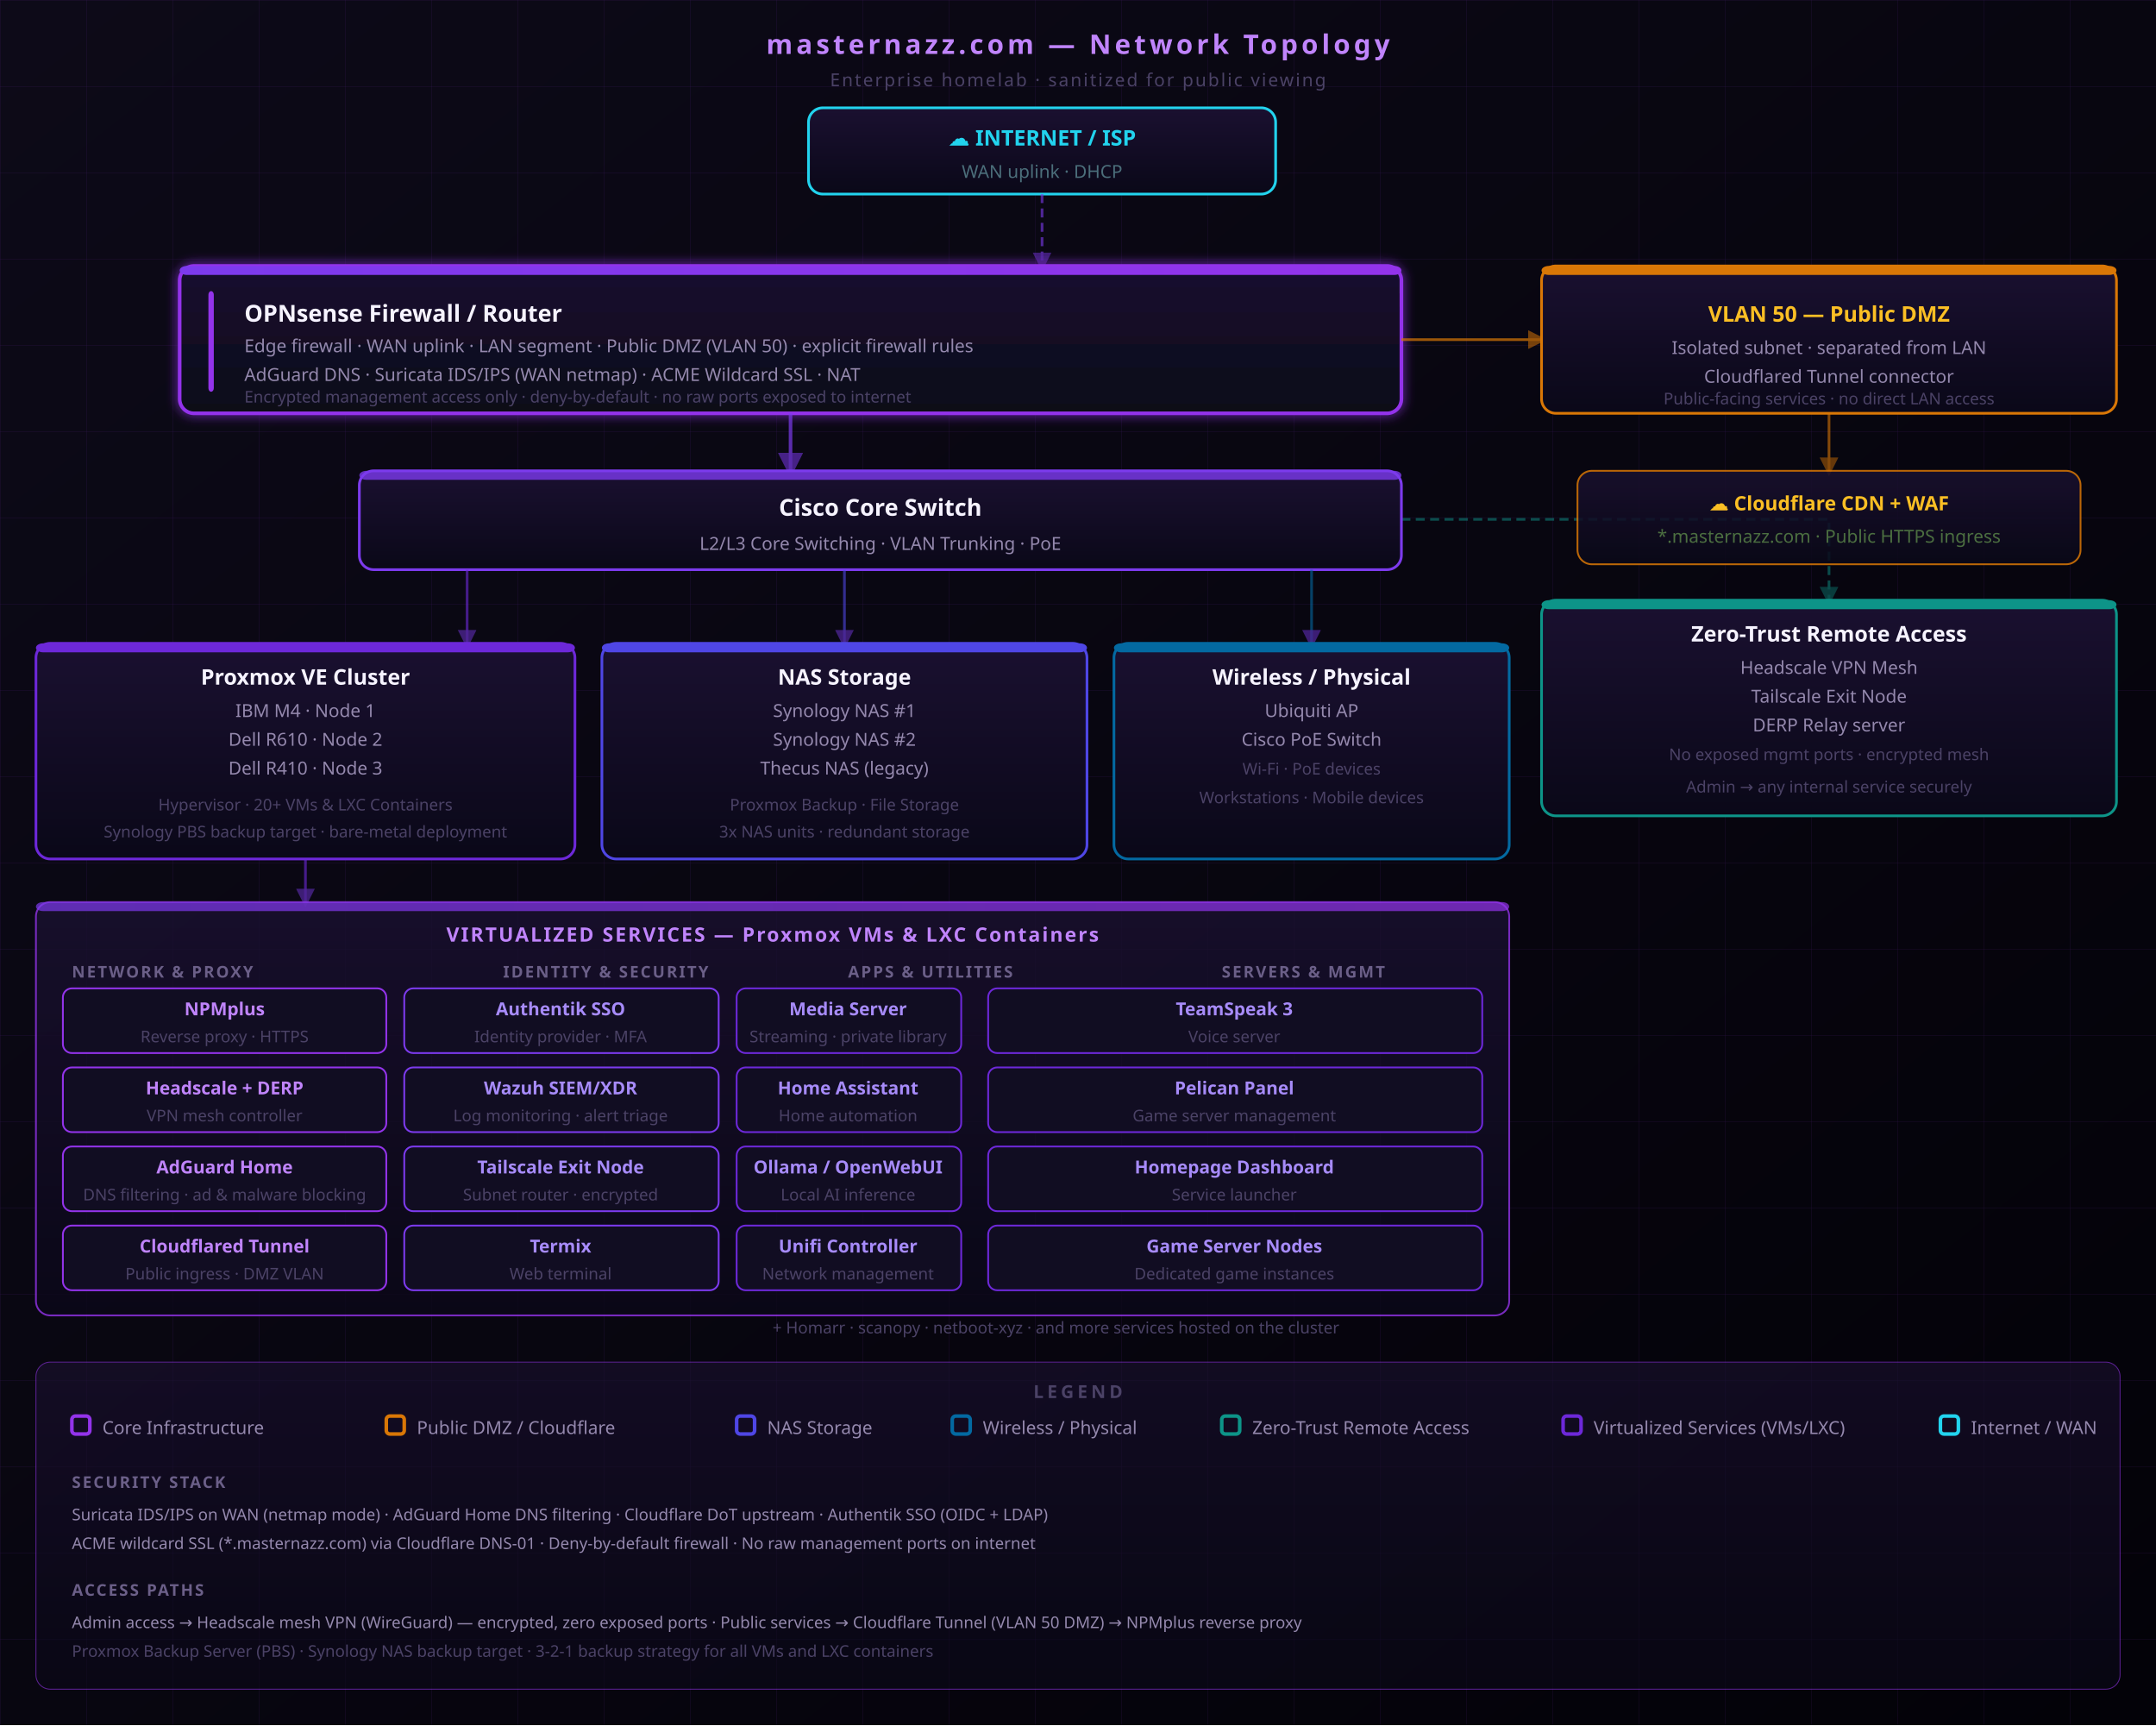
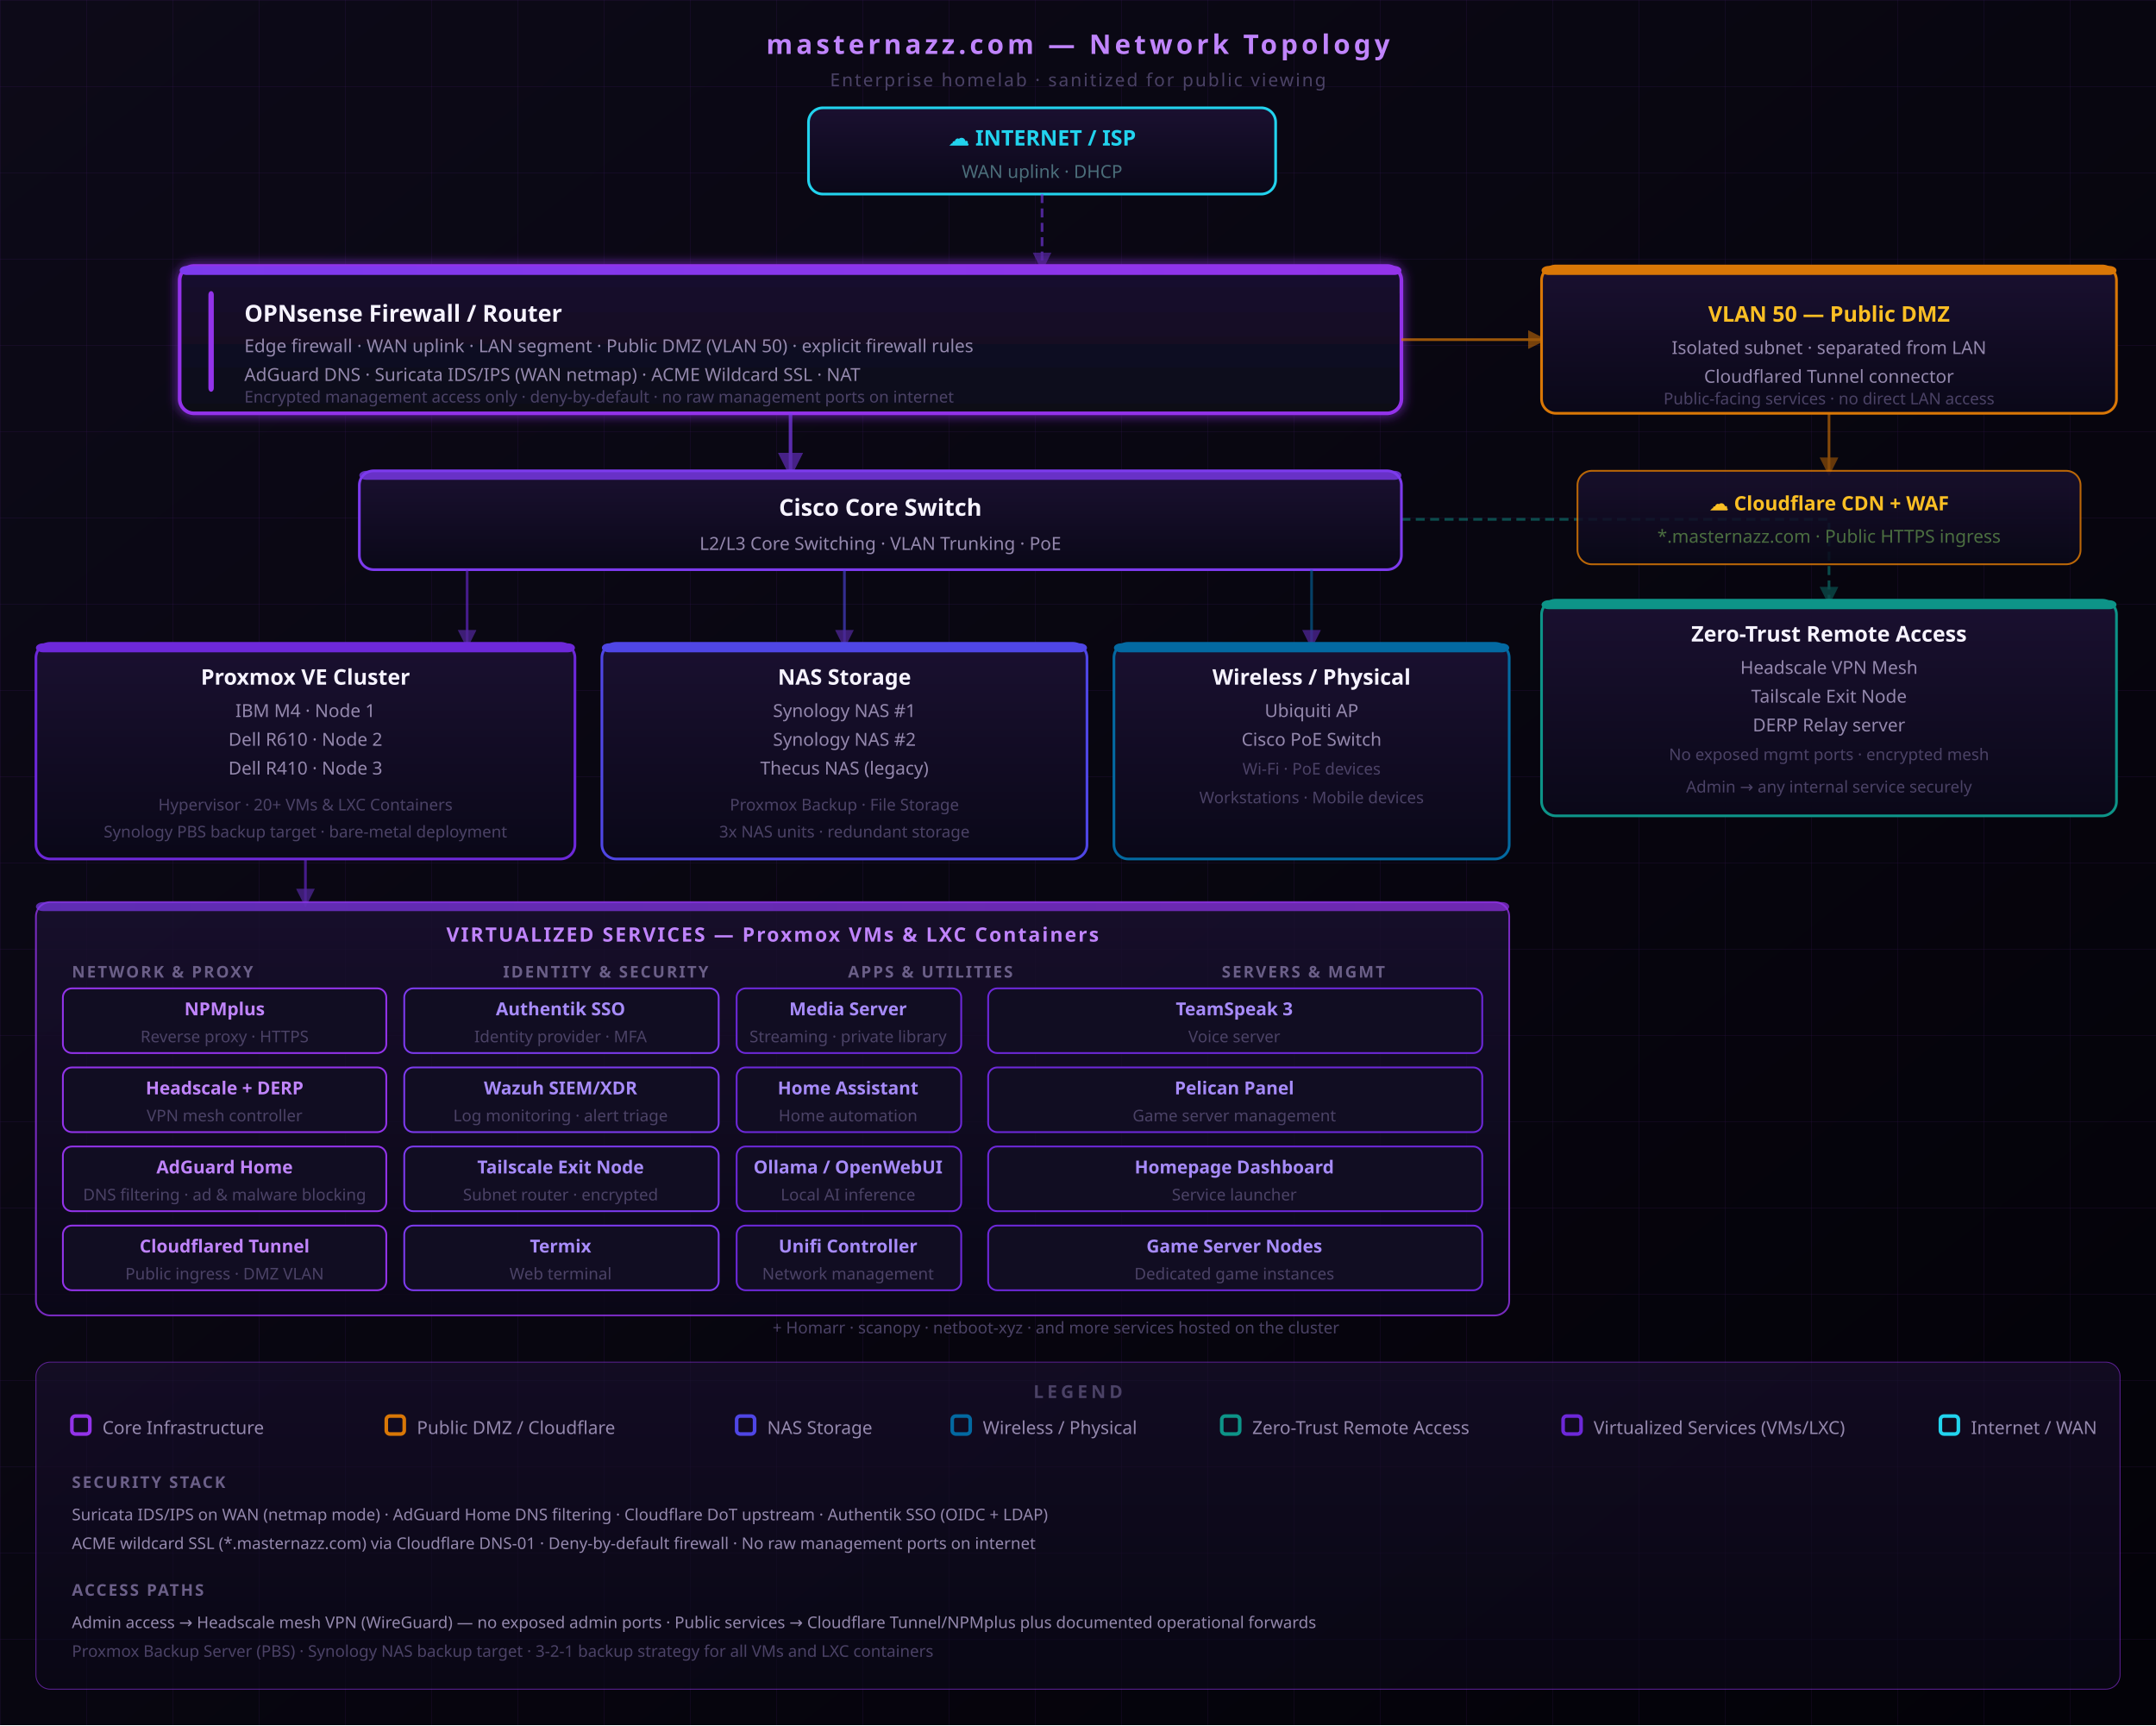
<svg xmlns="http://www.w3.org/2000/svg" width="1200" height="960" viewBox="0 0 1200 960" font-family="'Segoe UI', system-ui, sans-serif">
  <defs>
    <linearGradient id="bg" x1="0" y1="0" x2="1" y2="1" gradientUnits="objectBoundingBox">
      <stop offset="0%" stop-color="#0d0a18" />
      <stop offset="100%" stop-color="#030208" />
    </linearGradient>
    <linearGradient id="card" x1="0" y1="0" x2="0" y2="1" gradientUnits="objectBoundingBox">
      <stop offset="0%" stop-color="#1a1030" />
      <stop offset="100%" stop-color="#0a0818" />
    </linearGradient>
    <linearGradient id="purpleBar" x1="0" y1="0" x2="1" y2="0" gradientUnits="objectBoundingBox">
      <stop offset="0%" stop-color="#7c3aed" />
      <stop offset="100%" stop-color="#9333ea" />
    </linearGradient>
    <pattern id="grid" width="48" height="48" patternUnits="userSpaceOnUse">
      <path d="M 48 0 L 0 0 0 48" fill="none" stroke="#9333ea" stroke-width="0.2" opacity="0.35" />
    </pattern>
    <filter id="glow">
      <feGaussianBlur in="SourceGraphic" stdDeviation="3" result="b" />
      <feMerge>
        <feMergeNode in="b" />
        <feMergeNode in="SourceGraphic" />
      </feMerge>
    </filter>
    <marker id="arr" markerWidth="7" markerHeight="7" refX="5" refY="3.5" orient="auto">
      <path d="M0,0 L0,7 L7,3.5 z" fill="#7c3aed" opacity="0.75" />
    </marker>
    <marker id="arrOrange" markerWidth="7" markerHeight="7" refX="5" refY="3.5" orient="auto">
      <path d="M0,0 L0,7 L7,3.5 z" fill="#d97706" opacity="0.75" />
    </marker>
    <marker id="arrTeal" markerWidth="7" markerHeight="7" refX="5" refY="3.5" orient="auto">
      <path d="M0,0 L0,7 L7,3.5 z" fill="#0d9488" opacity="0.75" />
    </marker>
  </defs>
  <rect width="1200" height="960" fill="url(#bg)" />
  <rect width="1200" height="960" fill="url(#grid)" />
  <text x="600" y="30" text-anchor="middle" fill="#c084fc" font-size="15" font-weight="700" letter-spacing="2">masternazz.com — Network Topology</text>
  <text x="600" y="48" text-anchor="middle" fill="#4b4266" font-size="10" letter-spacing="1">Enterprise homelab · sanitized for public viewing</text>
  <rect x="450" y="60" width="260" height="48" rx="8" fill="url(#card)" stroke="#22d3ee" stroke-width="1.5" />
  <text x="580" y="81" text-anchor="middle" fill="#22d3ee" font-size="12" font-weight="700">☁  INTERNET / ISP</text>
  <text x="580" y="99" text-anchor="middle" fill="#4b6e7a" font-size="10">WAN uplink · DHCP</text>
  <line x1="580" y1="108" x2="580" y2="148" stroke="#7c3aed" stroke-width="1.5" stroke-dasharray="5,3" opacity="0.6" marker-end="url(#arr)" />
  <rect x="100" y="148" width="680" height="82" rx="8" fill="url(#card)" stroke="#9333ea" stroke-width="2" filter="url(#glow)" />
  <rect x="100" y="148" width="680" height="5" rx="4" fill="url(#purpleBar)" />
  <rect x="116" y="162" width="3" height="56" rx="2" fill="#9333ea" />
  <text x="136" y="179" fill="#f6f3ff" font-size="13" font-weight="700">OPNsense Firewall / Router</text>
  <text x="136" y="196" fill="#9488ad" font-size="10">Edge firewall · WAN uplink · LAN segment · Public DMZ (VLAN 50) · explicit firewall rules</text>
  <text x="136" y="212" fill="#9488ad" font-size="10">AdGuard DNS · Suricata IDS/IPS (WAN netmap) · ACME Wildcard SSL · NAT</text>
-   <text x="136" y="224" fill="#4b4266" font-size="9">Encrypted management access only · deny-by-default · no raw ports exposed to internet</text>
+   <text x="136" y="224" fill="#4b4266" font-size="9">Encrypted management access only · deny-by-default · no raw management ports on internet</text>
  <line x1="780" y1="189" x2="858" y2="189" stroke="#d97706" stroke-width="1.5" opacity="0.7" marker-end="url(#arrOrange)" />
  <rect x="858" y="148" width="320" height="82" rx="8" fill="url(#card)" stroke="#d97706" stroke-width="1.5" />
  <rect x="858" y="148" width="320" height="5" rx="4" fill="#d97706" />
  <text x="1018" y="179" text-anchor="middle" fill="#fbbf24" font-size="12" font-weight="700">VLAN 50 — Public DMZ</text>
  <text x="1018" y="197" text-anchor="middle" fill="#9488ad" font-size="10">Isolated subnet · separated from LAN</text>
  <text x="1018" y="213" text-anchor="middle" fill="#9488ad" font-size="10">Cloudflared Tunnel connector</text>
  <text x="1018" y="225" text-anchor="middle" fill="#4b4266" font-size="9">Public-facing services · no direct LAN access</text>
  <line x1="1018" y1="230" x2="1018" y2="262" stroke="#d97706" stroke-width="1.5" opacity="0.6" marker-end="url(#arrOrange)" />
  <path d="M780,289 L1018,289 L1018,334" fill="none" stroke="#0d9488" stroke-width="1.5" stroke-dasharray="5,3" stroke-linejoin="round" opacity="0.5" marker-end="url(#arrTeal)" />
  <rect x="878" y="262" width="280" height="52" rx="8" fill="url(#card)" stroke="#d97706" stroke-width="1" opacity="0.85" />
  <text x="1018" y="284" text-anchor="middle" fill="#fbbf24" font-size="11" font-weight="600">☁  Cloudflare CDN + WAF</text>
  <text x="1018" y="302" text-anchor="middle" fill="#4b6e40" font-size="10">*.masternazz.com · Public HTTPS ingress</text>
  <line x1="440" y1="230" x2="440" y2="262" stroke="#7c3aed" stroke-width="2" opacity="0.7" marker-end="url(#arr)" />
  <rect x="200" y="262" width="580" height="55" rx="8" fill="url(#card)" stroke="#7c3aed" stroke-width="1.5" />
  <rect x="200" y="262" width="580" height="5" rx="4" fill="#7c3aed" opacity="0.8" />
  <text x="490" y="287" text-anchor="middle" fill="#f6f3ff" font-size="13" font-weight="700">Cisco Core Switch</text>
  <text x="490" y="306" text-anchor="middle" fill="#9488ad" font-size="10">L2/L3 Core Switching · VLAN Trunking · PoE</text>
  <line x1="260" y1="317" x2="260" y2="358" stroke="#6d28d9" stroke-width="1.5" opacity="0.6" marker-end="url(#arr)" />
  <line x1="470" y1="317" x2="470" y2="358" stroke="#4f46e5" stroke-width="1.5" opacity="0.6" marker-end="url(#arr)" />
  <line x1="730" y1="317" x2="730" y2="358" stroke="#0369a1" stroke-width="1.5" opacity="0.6" marker-end="url(#arr)" />
  <rect x="20" y="358" width="300" height="120" rx="8" fill="url(#card)" stroke="#6d28d9" stroke-width="1.5" />
  <rect x="20" y="358" width="300" height="5" rx="4" fill="#6d28d9" />
  <text x="170" y="381" text-anchor="middle" fill="#f6f3ff" font-size="12" font-weight="700">Proxmox VE Cluster</text>
  <text x="170" y="399" text-anchor="middle" fill="#9488ad" font-size="10">IBM M4 · Node 1</text>
  <text x="170" y="415" text-anchor="middle" fill="#9488ad" font-size="10">Dell R610 · Node 2</text>
  <text x="170" y="431" text-anchor="middle" fill="#9488ad" font-size="10">Dell R410 · Node 3</text>
  <text x="170" y="451" text-anchor="middle" fill="#4b4266" font-size="9">Hypervisor · 20+ VMs &amp; LXC Containers</text>
  <text x="170" y="466" text-anchor="middle" fill="#4b4266" font-size="9">Synology PBS backup target · bare-metal deployment</text>
  <rect x="335" y="358" width="270" height="120" rx="8" fill="url(#card)" stroke="#4f46e5" stroke-width="1.5" />
  <rect x="335" y="358" width="270" height="5" rx="4" fill="#4f46e5" />
  <text x="470" y="381" text-anchor="middle" fill="#f6f3ff" font-size="12" font-weight="700">NAS Storage</text>
  <text x="470" y="399" text-anchor="middle" fill="#9488ad" font-size="10">Synology NAS #1</text>
  <text x="470" y="415" text-anchor="middle" fill="#9488ad" font-size="10">Synology NAS #2</text>
  <text x="470" y="431" text-anchor="middle" fill="#9488ad" font-size="10">Thecus NAS (legacy)</text>
  <text x="470" y="451" text-anchor="middle" fill="#4b4266" font-size="9">Proxmox Backup · File Storage</text>
  <text x="470" y="466" text-anchor="middle" fill="#4b4266" font-size="9">3x NAS units · redundant storage</text>
  <rect x="620" y="358" width="220" height="120" rx="8" fill="url(#card)" stroke="#0369a1" stroke-width="1.5" />
  <rect x="620" y="358" width="220" height="5" rx="4" fill="#0369a1" />
  <text x="730" y="381" text-anchor="middle" fill="#f6f3ff" font-size="12" font-weight="700">Wireless / Physical</text>
  <text x="730" y="399" text-anchor="middle" fill="#9488ad" font-size="10">Ubiquiti AP</text>
  <text x="730" y="415" text-anchor="middle" fill="#9488ad" font-size="10">Cisco PoE Switch</text>
  <text x="730" y="431" text-anchor="middle" fill="#4b4266" font-size="9">Wi-Fi · PoE devices</text>
  <text x="730" y="447" text-anchor="middle" fill="#4b4266" font-size="9">Workstations · Mobile devices</text>
  <rect x="858" y="334" width="320" height="120" rx="8" fill="url(#card)" stroke="#0d9488" stroke-width="1.5" />
  <rect x="858" y="334" width="320" height="5" rx="4" fill="#0d9488" />
  <text x="1018" y="357" text-anchor="middle" fill="#f6f3ff" font-size="12" font-weight="700">Zero-Trust Remote Access</text>
  <text x="1018" y="375" text-anchor="middle" fill="#9488ad" font-size="10">Headscale VPN Mesh</text>
  <text x="1018" y="391" text-anchor="middle" fill="#9488ad" font-size="10">Tailscale Exit Node</text>
  <text x="1018" y="407" text-anchor="middle" fill="#9488ad" font-size="10">DERP Relay server</text>
  <text x="1018" y="423" text-anchor="middle" fill="#4b4266" font-size="9">No exposed mgmt ports · encrypted mesh</text>
  <text x="1018" y="441" text-anchor="middle" fill="#4b4266" font-size="9">Admin → any internal service securely</text>
  <line x1="170" y1="478" x2="170" y2="502" stroke="#6d28d9" stroke-width="1.5" opacity="0.6" marker-end="url(#arr)" />
  <rect x="20" y="502" width="820" height="230" rx="8" fill="url(#card)" stroke="#9333ea" stroke-width="1" opacity="0.8" />
  <rect x="20" y="502" width="820" height="5" rx="4" fill="url(#purpleBar)" opacity="0.7" />
  <text x="430" y="524" text-anchor="middle" fill="#c084fc" font-size="11" font-weight="700" letter-spacing="1">VIRTUALIZED SERVICES — Proxmox VMs &amp; LXC Containers</text>
  <text x="40" y="544" fill="#6b5f88" font-size="9" font-weight="700" letter-spacing="1">NETWORK &amp; PROXY</text>
  <text x="280" y="544" fill="#6b5f88" font-size="9" font-weight="700" letter-spacing="1">IDENTITY &amp; SECURITY</text>
  <text x="472" y="544" fill="#6b5f88" font-size="9" font-weight="700" letter-spacing="1">APPS &amp; UTILITIES</text>
  <text x="680" y="544" fill="#6b5f88" font-size="9" font-weight="700" letter-spacing="1">SERVERS &amp; MGMT</text>
  <rect x="35" y="550" width="180" height="36" rx="5" fill="#110d22" stroke="#9333ea" stroke-width="1" />
  <text x="125" y="565" text-anchor="middle" fill="#c084fc" font-size="10" font-weight="600">NPMplus</text>
  <text x="125" y="580" text-anchor="middle" fill="#4b4266" font-size="9">Reverse proxy · HTTPS</text>
  <rect x="35" y="594" width="180" height="36" rx="5" fill="#110d22" stroke="#9333ea" stroke-width="1" />
  <text x="125" y="609" text-anchor="middle" fill="#c084fc" font-size="10" font-weight="600">Headscale + DERP</text>
  <text x="125" y="624" text-anchor="middle" fill="#4b4266" font-size="9">VPN mesh controller</text>
  <rect x="35" y="638" width="180" height="36" rx="5" fill="#110d22" stroke="#9333ea" stroke-width="1" />
  <text x="125" y="653" text-anchor="middle" fill="#c084fc" font-size="10" font-weight="600">AdGuard Home</text>
  <text x="125" y="668" text-anchor="middle" fill="#4b4266" font-size="9">DNS filtering · ad &amp; malware blocking</text>
  <rect x="35" y="682" width="180" height="36" rx="5" fill="#110d22" stroke="#9333ea" stroke-width="1" />
  <text x="125" y="697" text-anchor="middle" fill="#c084fc" font-size="10" font-weight="600">Cloudflared Tunnel</text>
  <text x="125" y="712" text-anchor="middle" fill="#4b4266" font-size="9">Public ingress · DMZ VLAN</text>
  <rect x="225" y="550" width="175" height="36" rx="5" fill="#110d22" stroke="#7c3aed" stroke-width="1" />
  <text x="312" y="565" text-anchor="middle" fill="#a78bfa" font-size="10" font-weight="600">Authentik SSO</text>
  <text x="312" y="580" text-anchor="middle" fill="#4b4266" font-size="9">Identity provider · MFA</text>
  <rect x="225" y="594" width="175" height="36" rx="5" fill="#110d22" stroke="#7c3aed" stroke-width="1" />
  <text x="312" y="609" text-anchor="middle" fill="#a78bfa" font-size="10" font-weight="600">Wazuh SIEM/XDR</text>
  <text x="312" y="624" text-anchor="middle" fill="#4b4266" font-size="9">Log monitoring · alert triage</text>
  <rect x="225" y="638" width="175" height="36" rx="5" fill="#110d22" stroke="#7c3aed" stroke-width="1" />
  <text x="312" y="653" text-anchor="middle" fill="#a78bfa" font-size="10" font-weight="600">Tailscale Exit Node</text>
  <text x="312" y="668" text-anchor="middle" fill="#4b4266" font-size="9">Subnet router · encrypted</text>
  <rect x="225" y="682" width="175" height="36" rx="5" fill="#110d22" stroke="#7c3aed" stroke-width="1" />
  <text x="312" y="697" text-anchor="middle" fill="#a78bfa" font-size="10" font-weight="600">Termix</text>
  <text x="312" y="712" text-anchor="middle" fill="#4b4266" font-size="9">Web terminal</text>
  <rect x="410" y="550" width="125" height="36" rx="5" fill="#110d22" stroke="#6d28d9" stroke-width="1" />
  <text x="472" y="565" text-anchor="middle" fill="#a78bfa" font-size="10" font-weight="600">Media Server</text>
  <text x="472" y="580" text-anchor="middle" fill="#4b4266" font-size="9">Streaming · private library</text>
  <rect x="410" y="594" width="125" height="36" rx="5" fill="#110d22" stroke="#6d28d9" stroke-width="1" />
  <text x="472" y="609" text-anchor="middle" fill="#a78bfa" font-size="10" font-weight="600">Home Assistant</text>
  <text x="472" y="624" text-anchor="middle" fill="#4b4266" font-size="9">Home automation</text>
  <rect x="410" y="638" width="125" height="36" rx="5" fill="#110d22" stroke="#6d28d9" stroke-width="1" />
  <text x="472" y="653" text-anchor="middle" fill="#a78bfa" font-size="10" font-weight="600">Ollama / OpenWebUI</text>
  <text x="472" y="668" text-anchor="middle" fill="#4b4266" font-size="9">Local AI inference</text>
  <rect x="410" y="682" width="125" height="36" rx="5" fill="#110d22" stroke="#6d28d9" stroke-width="1" />
  <text x="472" y="697" text-anchor="middle" fill="#a78bfa" font-size="10" font-weight="600">Unifi Controller</text>
  <text x="472" y="712" text-anchor="middle" fill="#4b4266" font-size="9">Network management</text>
  <rect x="550" y="550" width="275" height="36" rx="5" fill="#110d22" stroke="#6d28d9" stroke-width="1" />
  <text x="687" y="565" text-anchor="middle" fill="#a78bfa" font-size="10" font-weight="600">TeamSpeak 3</text>
  <text x="687" y="580" text-anchor="middle" fill="#4b4266" font-size="9">Voice server</text>
  <rect x="550" y="594" width="275" height="36" rx="5" fill="#110d22" stroke="#6d28d9" stroke-width="1" />
  <text x="687" y="609" text-anchor="middle" fill="#a78bfa" font-size="10" font-weight="600">Pelican Panel</text>
  <text x="687" y="624" text-anchor="middle" fill="#4b4266" font-size="9">Game server management</text>
  <rect x="550" y="638" width="275" height="36" rx="5" fill="#110d22" stroke="#6d28d9" stroke-width="1" />
  <text x="687" y="653" text-anchor="middle" fill="#a78bfa" font-size="10" font-weight="600">Homepage Dashboard</text>
  <text x="687" y="668" text-anchor="middle" fill="#4b4266" font-size="9">Service launcher</text>
  <rect x="550" y="682" width="275" height="36" rx="5" fill="#110d22" stroke="#6d28d9" stroke-width="1" />
  <text x="687" y="697" text-anchor="middle" fill="#a78bfa" font-size="10" font-weight="600">Game Server Nodes</text>
  <text x="687" y="712" text-anchor="middle" fill="#4b4266" font-size="9">Dedicated game instances</text>
  <text x="430" y="742" fill="#4b4266" font-size="9">+ Homarr · scanopy · netboot-xyz · and more services hosted on the cluster</text>
  <rect x="20" y="758" width="1160" height="182" rx="8" fill="url(#card)" stroke="#9333ea" stroke-width="0.5" opacity="0.6" />
  <text x="600" y="778" text-anchor="middle" fill="#4b4266" font-size="10" font-weight="700" letter-spacing="2">LEGEND</text>
  <rect x="40" y="788" width="10" height="10" rx="2" fill="none" stroke="#9333ea" stroke-width="2" />
  <text x="57" y="798" fill="#9488ad" font-size="10">Core Infrastructure</text>
  <rect x="215" y="788" width="10" height="10" rx="2" fill="none" stroke="#d97706" stroke-width="2" />
  <text x="232" y="798" fill="#9488ad" font-size="10">Public DMZ / Cloudflare</text>
  <rect x="410" y="788" width="10" height="10" rx="2" fill="none" stroke="#4f46e5" stroke-width="2" />
  <text x="427" y="798" fill="#9488ad" font-size="10">NAS Storage</text>
  <rect x="530" y="788" width="10" height="10" rx="2" fill="none" stroke="#0369a1" stroke-width="2" />
  <text x="547" y="798" fill="#9488ad" font-size="10">Wireless / Physical</text>
  <rect x="680" y="788" width="10" height="10" rx="2" fill="none" stroke="#0d9488" stroke-width="2" />
  <text x="697" y="798" fill="#9488ad" font-size="10">Zero-Trust Remote Access</text>
  <rect x="870" y="788" width="10" height="10" rx="2" fill="none" stroke="#6d28d9" stroke-width="2" />
  <text x="887" y="798" fill="#9488ad" font-size="10">Virtualized Services (VMs/LXC)</text>
  <rect x="1080" y="788" width="10" height="10" rx="2" fill="none" stroke="#22d3ee" stroke-width="2" />
  <text x="1097" y="798" fill="#9488ad" font-size="10">Internet / WAN</text>
  <text x="40" y="828" fill="#6b5f88" font-size="9" font-weight="700" letter-spacing="1">SECURITY STACK</text>
  <text x="40" y="846" fill="#9488ad" font-size="9">Suricata IDS/IPS on WAN (netmap mode) · AdGuard Home DNS filtering · Cloudflare DoT upstream · Authentik SSO (OIDC + LDAP)</text>
  <text x="40" y="862" fill="#9488ad" font-size="9">ACME wildcard SSL (*.masternazz.com) via Cloudflare DNS-01 · Deny-by-default firewall · No raw management ports on internet</text>
  <text x="40" y="888" fill="#6b5f88" font-size="9" font-weight="700" letter-spacing="1">ACCESS PATHS</text>
-   <text x="40" y="906" fill="#9488ad" font-size="9">Admin access → Headscale mesh VPN (WireGuard) — encrypted, zero exposed ports · Public services → Cloudflare Tunnel (VLAN 50 DMZ) → NPMplus reverse proxy</text>
+   <text x="40" y="906" fill="#9488ad" font-size="9">Admin access → Headscale mesh VPN (WireGuard) — no exposed admin ports · Public services → Cloudflare Tunnel/NPMplus plus documented operational forwards</text>
  <text x="40" y="922" fill="#4b4266" font-size="9">Proxmox Backup Server (PBS) · Synology NAS backup target · 3-2-1 backup strategy for all VMs and LXC containers</text>
</svg>
